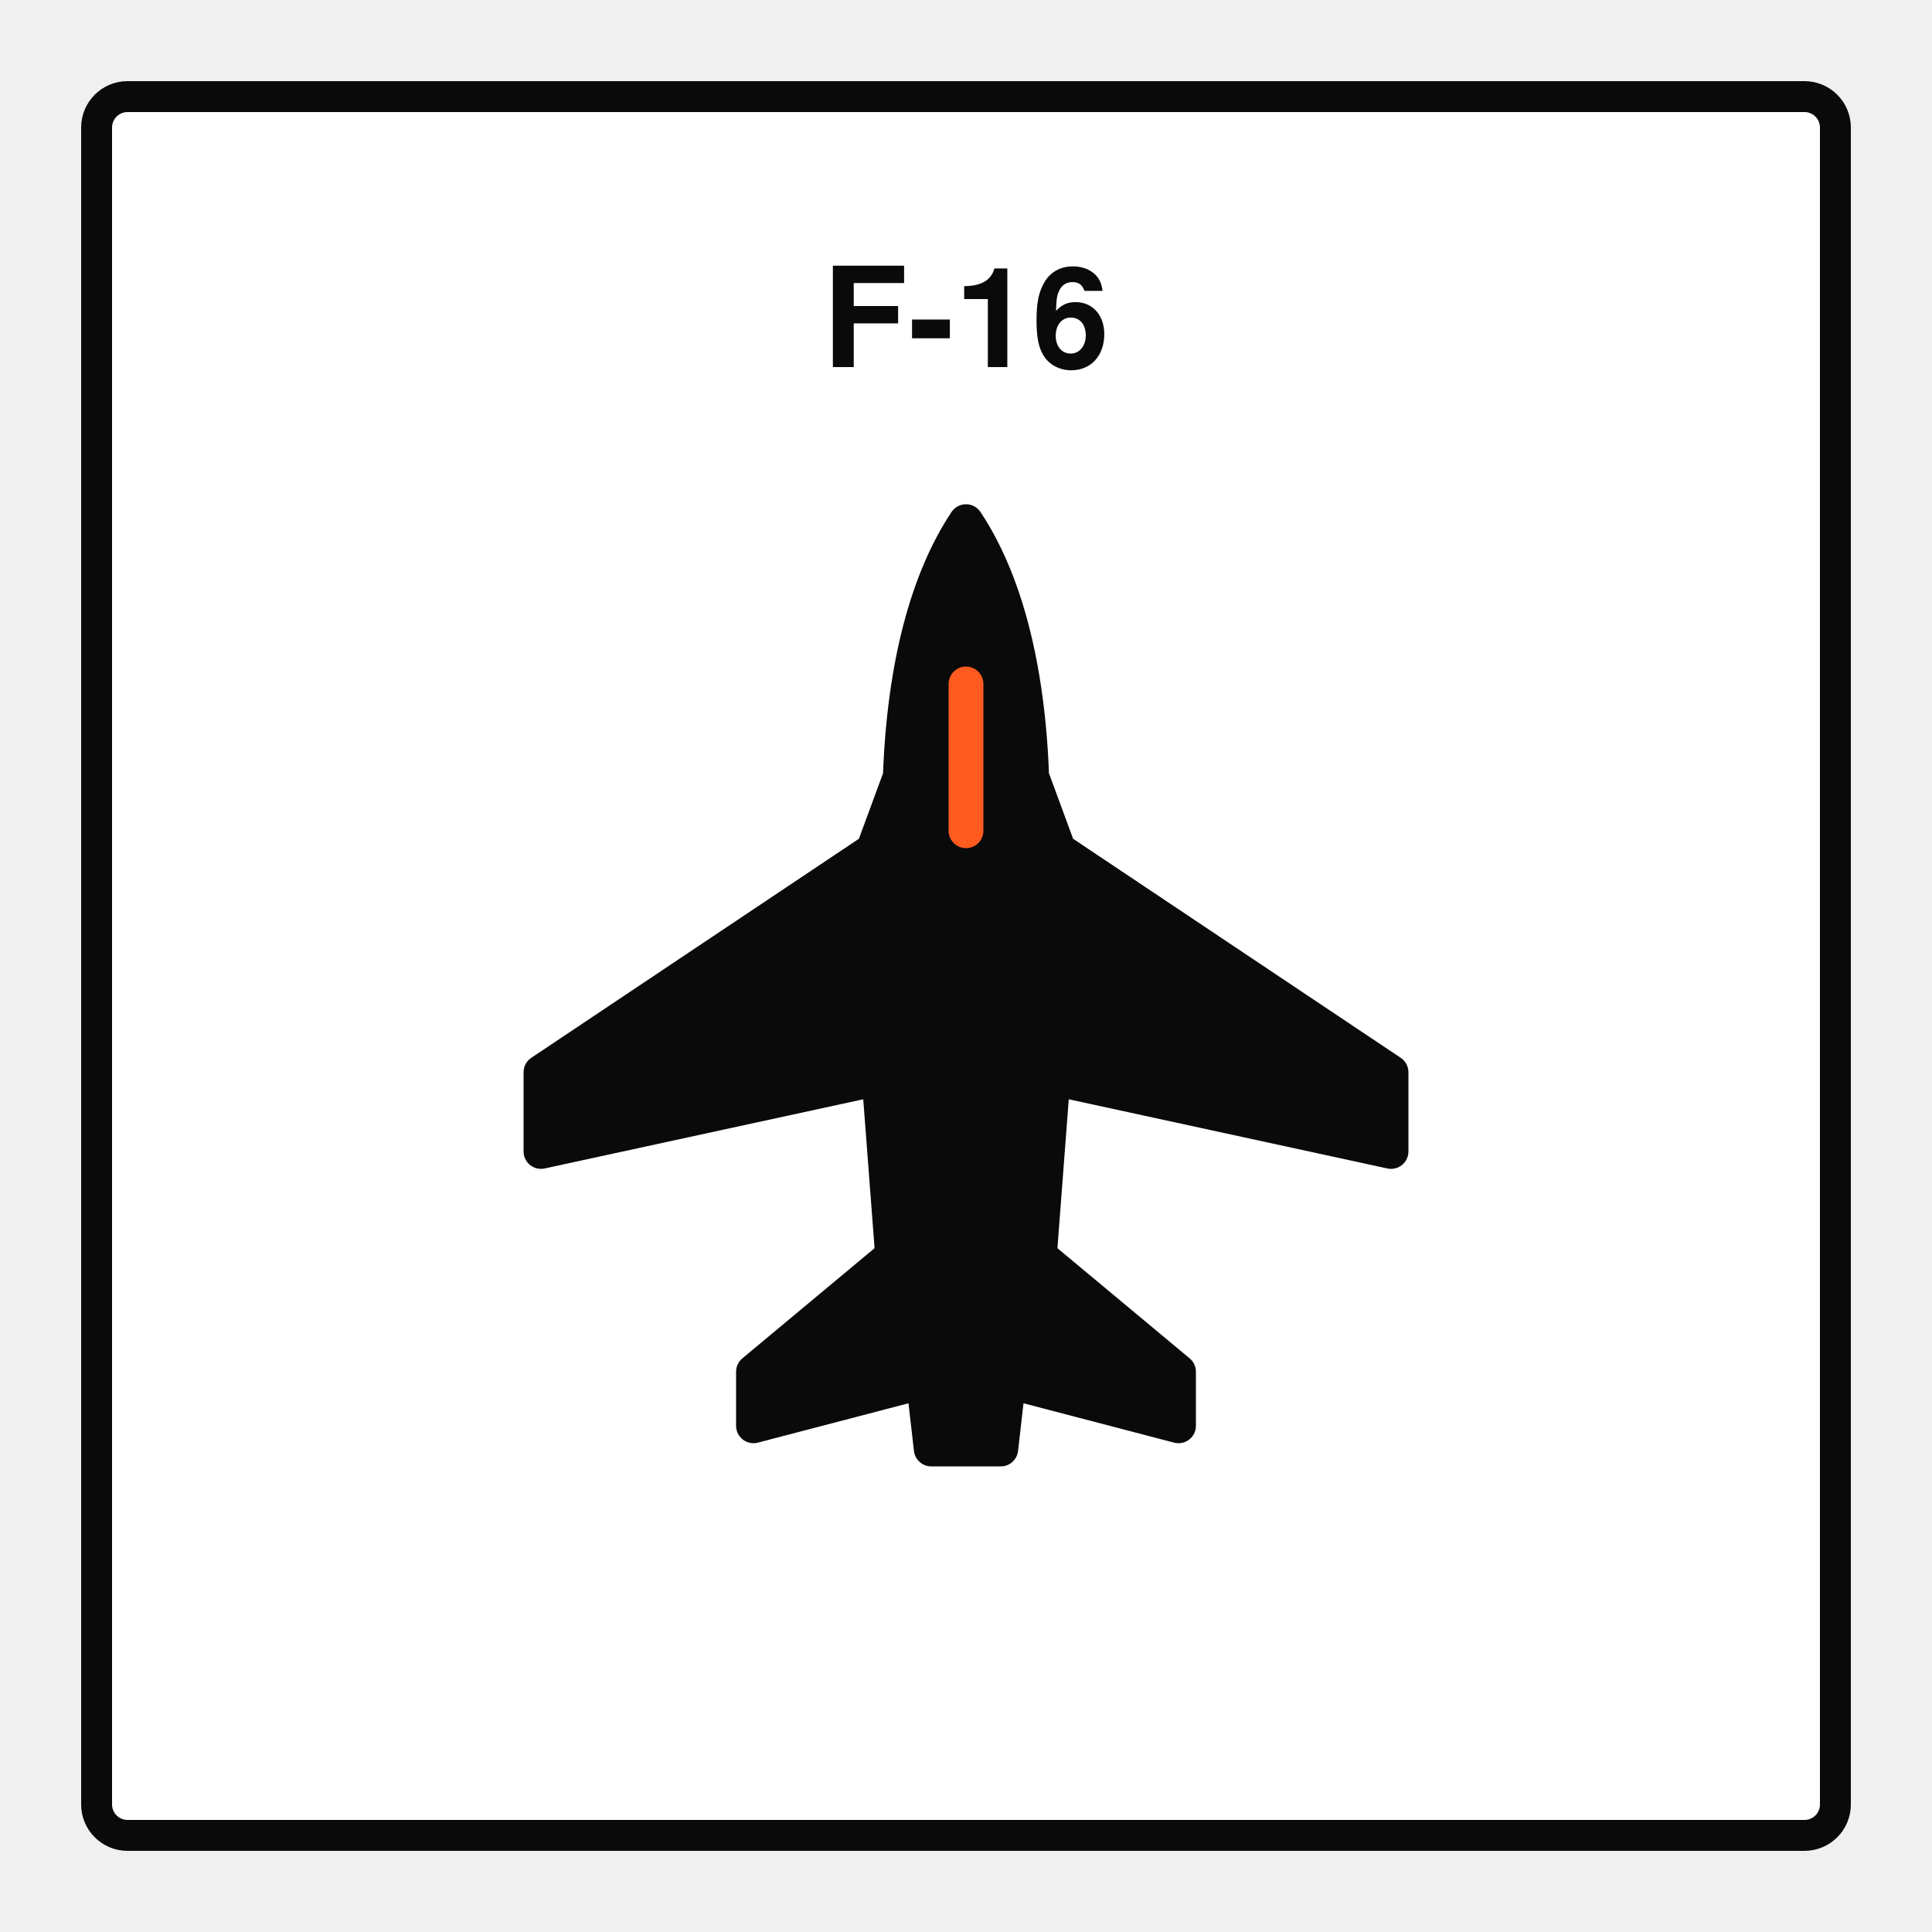
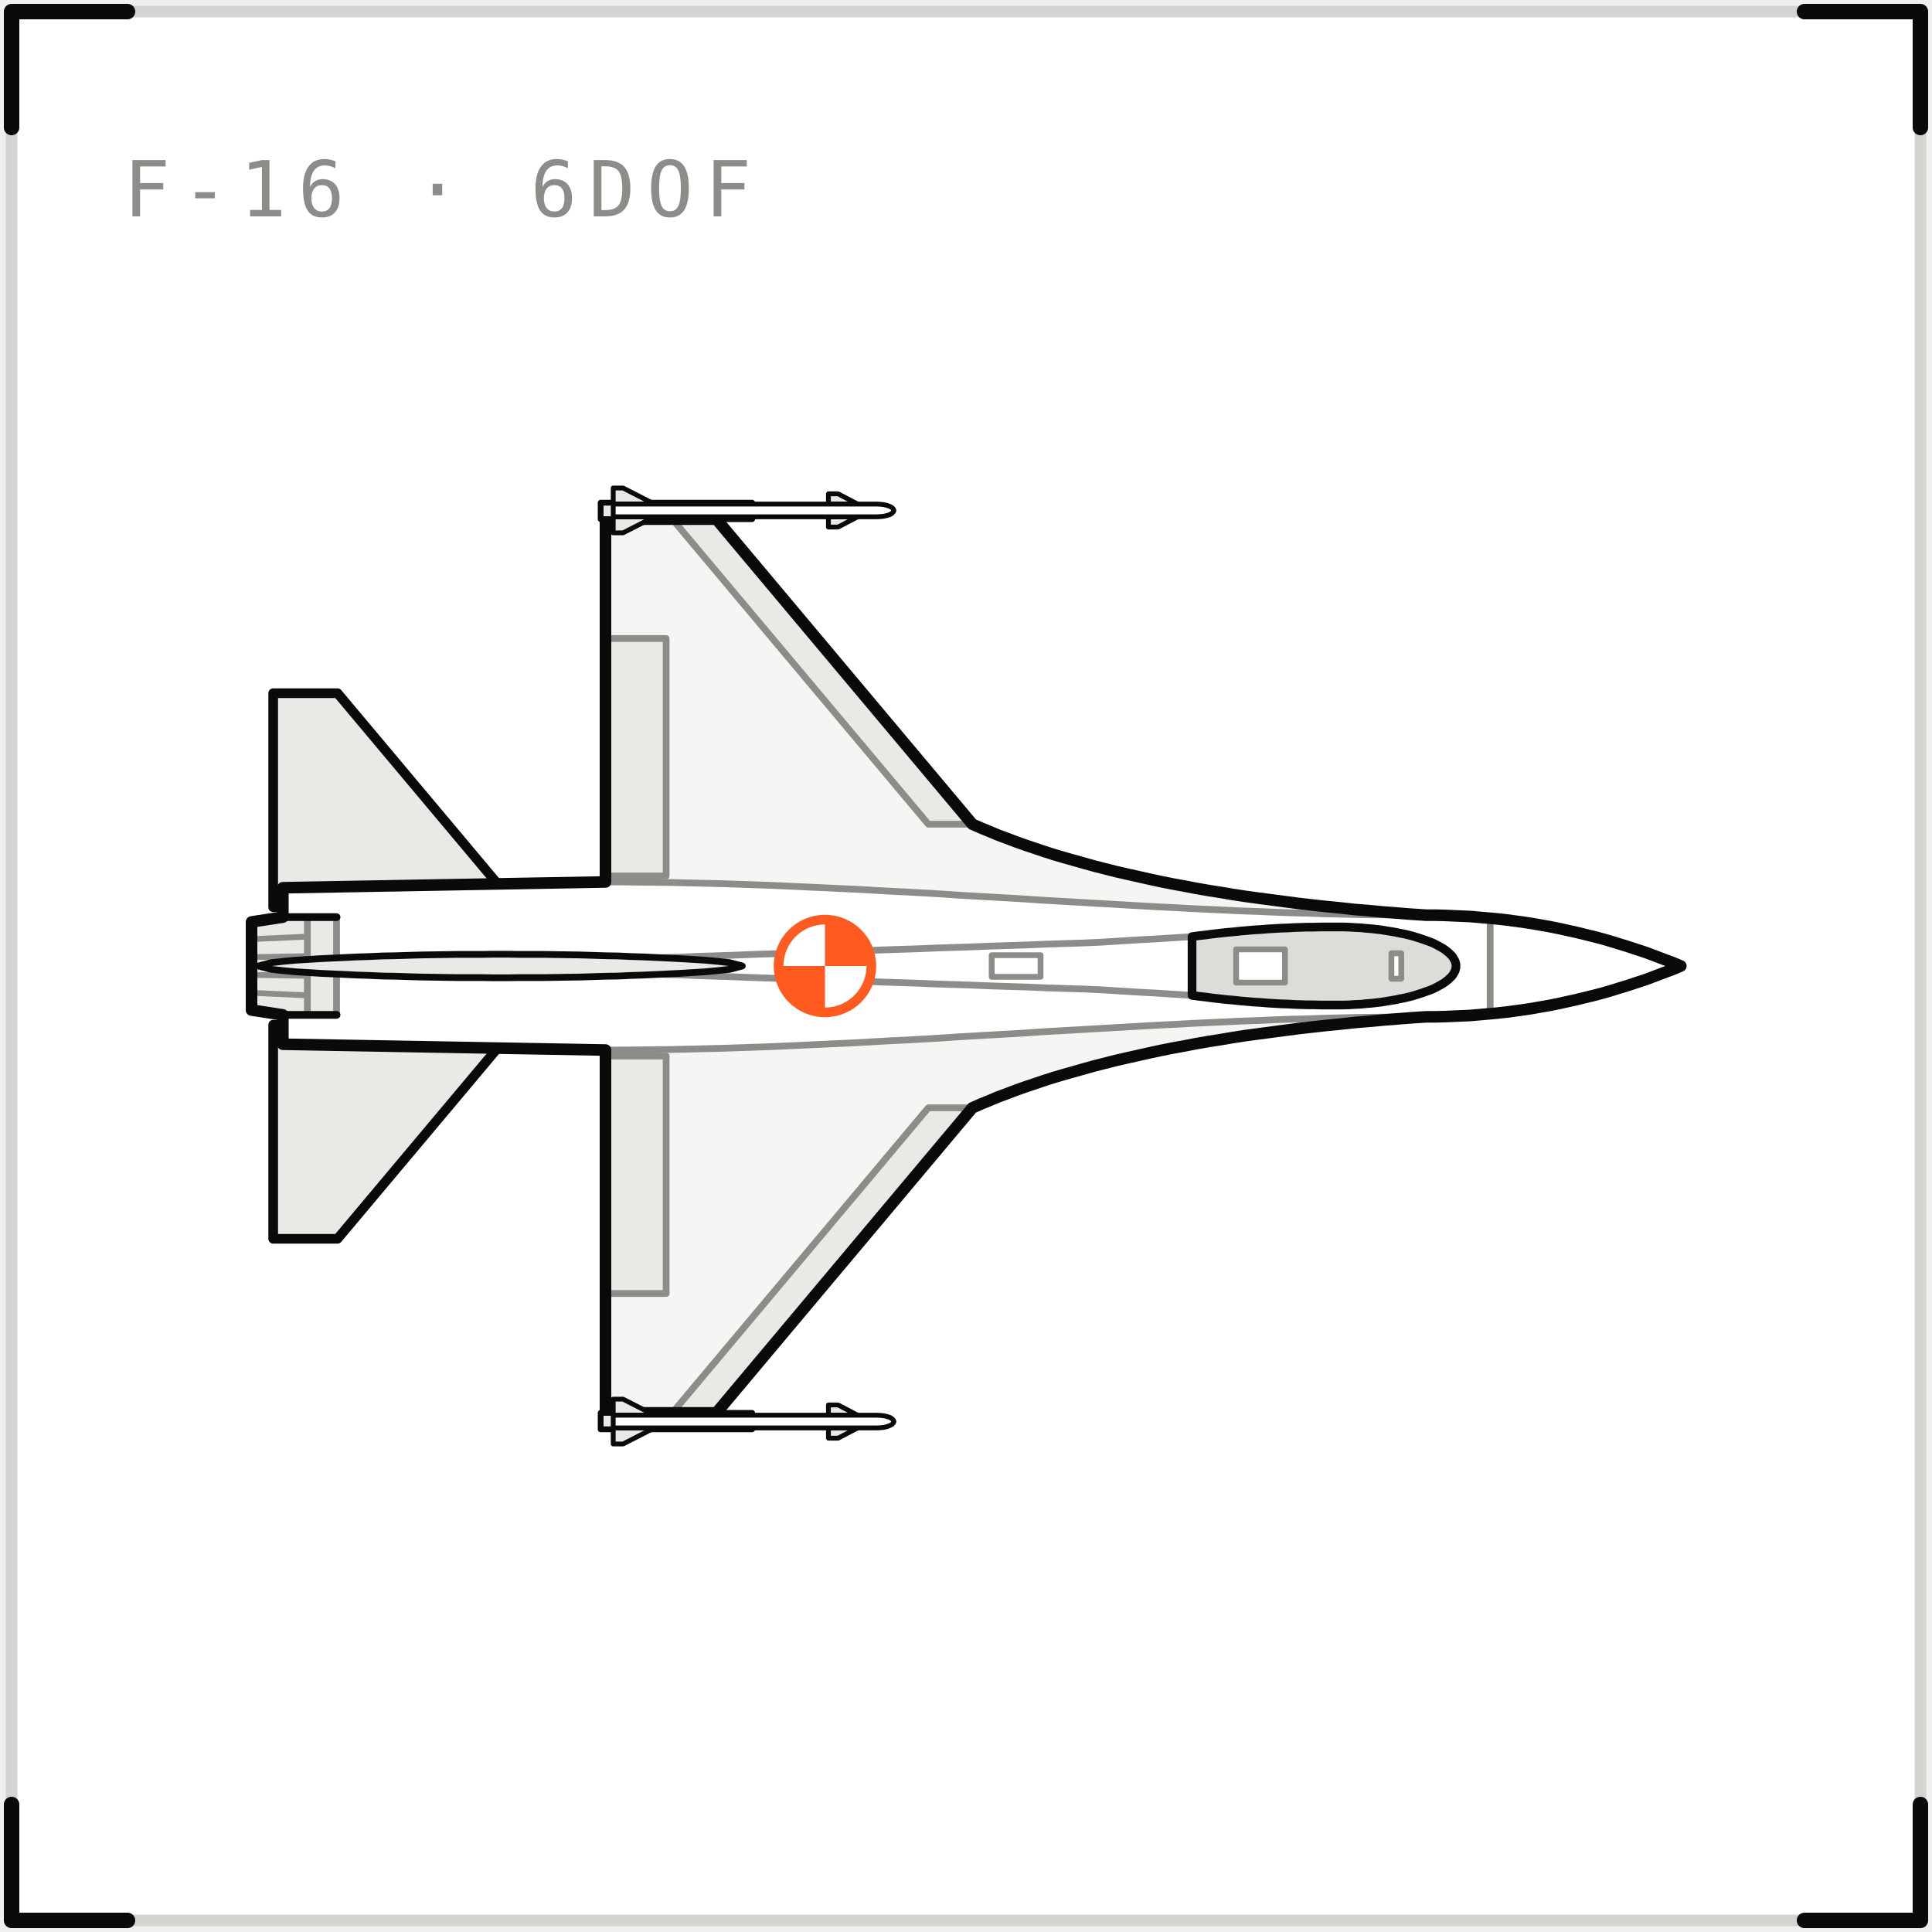
- <svg xmlns="http://www.w3.org/2000/svg" viewBox="0 0 1000 1000" width="1000" height="1000" role="img" aria-labelledby="title desc">
-   <rect x="50" y="50" width="900" height="900" rx="16" fill="#ffffff" stroke="#0a0a0a" stroke-width="16" />
-   <text x="500" y="190" text-anchor="middle" font-family="Helvetica, Arial, sans-serif" font-size="72" font-weight="600" fill="#0a0a0a">F-16</text>
-   <g fill="none" stroke="#0a0a0a" stroke-width="18" stroke-linecap="round" stroke-linejoin="round">
-     <path d="M 500 270 C 520 300 532 345 534 402 L 548 440 L 720 555 L 720 596 L 545 558 L 538 650 L 610 710 L 610 738 L 522 715 L 518 750 L 482 750 L 478 715 L 390 738 L 390 710 L 462 650 L 455 558 L 280 596 L 280 555 L 452 440 L 466 402 C 468 345 480 300 500 270 Z" fill="#0a0a0a" />
-     <path d="M 500 354 V 430" stroke="#ff5a1f" />
-   </g>
+ <svg xmlns="http://www.w3.org/2000/svg" viewBox="0 0 1000 1000" width="1000" height="1000" fill="none">
+   <rect x="6" y="6" width="988" height="988" fill="#ffffff" stroke="#d4d4d0" stroke-width="6" />
+   <path d="M6 66V6H66M934 6H994V66M994 934V994H934M66 994H6V934" fill="none" stroke="#0a0a0a" stroke-width="8" stroke-linecap="round" stroke-linejoin="round" />
+   <text x="64" y="112" fill="#8c8c88" font-family="ui-monospace, SFMono-Regular, Menlo, Consolas, monospace" font-size="40" letter-spacing="6" text-anchor="start">F-16 · 6DOF</text>
+   <path d="M267.7 530.4 L174.7 641.2 L141.4 641.2 L141.4 530.4 Z" fill="#e9e9e6" stroke="#0a0a0a" stroke-width="5" stroke-linecap="round" stroke-linejoin="round" />
+   <path d="M267.7 469.6 L174.7 358.8 L141.4 358.8 L141.4 469.6 Z" fill="#e9e9e6" stroke="#0a0a0a" stroke-width="5" stroke-linecap="round" stroke-linejoin="round" />
+   <path d="M870 500 L865.5 501.9 L860.9 503.6 L856.4 505.3 L851.9 507 L847.3 508.5 L842.8 510 L838.2 511.4 L833.7 512.8 L829.2 514.1 L824.6 515.3 L820.1 516.4 L815.6 517.5 L811 518.5 L806.5 519.5 L802 520.4 L797.4 521.2 L792.9 522 L788.3 522.7 L783.8 523.3 L779.3 523.9 L774.7 524.4 L770.2 524.8 L765.7 525.2 L761.1 525.6 L756.6 525.8 L752 526 L747.5 526.2 L743 526.3 L738.4 526.3 L730.7 526.8 L723.1 527.4 L715.5 528 L708 528.7 L700.6 529.3 L693.4 530.1 L686.2 530.8 L679 531.6 L672 532.4 L665.1 533.3 L658.3 534.2 L651.5 535.1 L644.8 536 L638.3 537 L631.8 538.1 L625.4 539.1 L619.1 540.2 L612.9 541.4 L606.8 542.5 L600.8 543.7 L594.8 545 L589 546.3 L583.2 547.6 L577.5 548.9 L572 550.3 L566.5 551.7 L561.1 553.2 L555.8 554.7 L550.5 556.2 L545.4 557.7 L540.4 559.3 L535.4 561 L530.6 562.6 L525.8 564.3 L521.1 566.1 L516.5 567.8 L512 569.7 L507.6 571.5 L503.3 573.4 L370.8 731.3 L313.4 731.3 L313.4 543.5 L146.4 540.5 L146.4 525.3 L130.2 522.8 L130.2 500 L130.2 500 L130.2 477.2 L146.4 474.7 L146.4 459.5 L313.4 456.5 L313.4 268.7 L370.8 268.7 L503.3 426.6 L507.6 428.5 L512 430.3 L516.5 432.2 L521.1 433.9 L525.8 435.7 L530.6 437.4 L535.4 439 L540.4 440.7 L545.4 442.3 L550.5 443.8 L555.8 445.3 L561.1 446.8 L566.5 448.3 L572 449.7 L577.5 451.1 L583.2 452.4 L589 453.7 L594.8 455 L600.8 456.3 L606.8 457.5 L612.9 458.6 L619.1 459.8 L625.4 460.9 L631.8 461.9 L638.3 463 L644.8 464 L651.5 464.9 L658.3 465.8 L665.1 466.7 L672 467.6 L679 468.4 L686.2 469.2 L693.4 469.9 L700.6 470.7 L708 471.3 L715.5 472 L723.1 472.6 L730.7 473.2 L738.4 473.7 L743 473.7 L747.5 473.8 L752 474 L756.6 474.2 L761.1 474.4 L765.7 474.8 L770.2 475.2 L774.7 475.6 L779.3 476.1 L783.8 476.7 L788.3 477.3 L792.9 478 L797.4 478.8 L802 479.6 L806.5 480.5 L811 481.5 L815.6 482.5 L820.1 483.6 L824.6 484.7 L829.2 485.9 L833.7 487.2 L838.2 488.6 L842.8 490 L847.3 491.5 L851.9 493 L856.4 494.7 L860.9 496.4 L865.5 498.1 L870 500 Z" fill="#f5f5f3" stroke="none" stroke-width="0" stroke-linecap="round" stroke-linejoin="round" />
+   <path d="M870 500 L860.8 503.7 L851.7 507 L842.5 510.1 L833.4 512.9 L824.2 515.4 L815 517.6 L805.9 519.6 L796.7 521.3 L787.6 522.8 L778.4 524 L769.2 524.9 L760.1 525.6 L750.9 526.1 L741.8 526.3 L732.6 526.3 L723.5 526.4 L714.3 526.5 L705.1 526.6 L696 526.8 L686.8 527 L677.7 527.3 L668.5 527.6 L659.3 527.9 L650.2 528.2 L641 528.6 L631.9 529 L622.7 529.4 L613.5 529.9 L604.4 530.4 L595.2 530.9 L586.1 531.4 L576.9 531.9 L567.7 532.4 L558.6 532.9 L549.4 533.5 L540.3 534 L531.1 534.6 L521.9 535.2 L512.8 535.7 L503.6 536.3 L494.5 536.8 L485.3 537.3 L476.2 537.9 L467 538.4 L457.8 538.9 L448.7 539.4 L439.5 539.9 L430.4 540.3 L421.2 540.8 L412 541.2 L402.9 541.5 L393.7 541.9 L384.6 542.2 L375.4 542.5 L366.2 542.8 L357.1 543 L347.9 543.2 L338.8 543.3 L329.6 543.4 L320.4 543.5 L311.3 543.5 L302.1 543.3 L293 543.1 L283.8 543 L274.6 542.8 L265.5 542.6 L256.3 542.5 L247.2 542.3 L238 542.1 L228.9 542 L219.7 541.8 L210.5 541.6 L201.4 541.5 L192.2 541.3 L183.1 541.1 L173.9 541 L164.7 540.8 L155.6 540.6 L146.4 540.5 L146.4 525.3 L146.4 474.7 L146.4 459.5 L155.6 459.4 L164.7 459.2 L173.9 459 L183.1 458.9 L192.2 458.7 L201.4 458.5 L210.5 458.4 L219.7 458.2 L228.9 458 L238 457.9 L247.2 457.7 L256.3 457.5 L265.5 457.4 L274.6 457.2 L283.8 457 L293 456.9 L302.1 456.7 L311.3 456.5 L320.4 456.5 L329.6 456.6 L338.8 456.7 L347.9 456.8 L357.1 457 L366.2 457.2 L375.4 457.5 L384.6 457.8 L393.7 458.1 L402.9 458.5 L412 458.8 L421.2 459.2 L430.4 459.7 L439.5 460.1 L448.7 460.6 L457.8 461.1 L467 461.6 L476.2 462.1 L485.3 462.7 L494.5 463.2 L503.6 463.7 L512.8 464.3 L521.9 464.8 L531.1 465.4 L540.3 466 L549.4 466.5 L558.6 467.1 L567.7 467.6 L576.9 468.1 L586.1 468.6 L595.2 469.1 L604.4 469.6 L613.5 470.1 L622.7 470.6 L631.9 471 L641 471.4 L650.2 471.8 L659.3 472.1 L668.5 472.4 L677.7 472.7 L686.8 473 L696 473.2 L705.1 473.4 L714.3 473.5 L723.5 473.6 L732.6 473.7 L741.8 473.7 L750.9 473.9 L760.1 474.4 L769.2 475.1 L778.4 476 L787.6 477.2 L796.7 478.7 L805.9 480.4 L815 482.4 L824.2 484.6 L833.4 487.1 L842.5 489.9 L851.7 493 L860.8 496.3 L870 500 Z" fill="#ffffff" stroke="none" stroke-width="0" stroke-linecap="round" stroke-linejoin="round" />
+   <path d="M503.3 573.4 L370.8 731.3 L348 731.3 L480.5 573.4 Z" fill="#e9e9e6" stroke="#8c8c88" stroke-width="3.5" stroke-linecap="round" stroke-linejoin="round" />
+   <path d="M344.8 546.6 L344.8 669.5 L313.4 669.5 L313.4 546.6 Z" fill="#e9e9e6" stroke="#8c8c88" stroke-width="3.5" stroke-linecap="round" stroke-linejoin="round" />
+   <path d="M503.3 426.6 L370.8 268.7 L348 268.7 L480.5 426.6 Z" fill="#e9e9e6" stroke="#8c8c88" stroke-width="3.5" stroke-linecap="round" stroke-linejoin="round" />
+   <path d="M344.8 453.4 L344.8 330.5 L313.4 330.5 L313.4 453.4 Z" fill="#e9e9e6" stroke="#8c8c88" stroke-width="3.5" stroke-linecap="round" stroke-linejoin="round" />
+   <path d="M174.2 525.3 L146.4 525.3 L130.2 522.8 L130.2 500 L130.2 500 L130.2 477.2 L146.4 474.7 L174.2 474.7 Z" fill="#e9e9e6" stroke="none" stroke-width="0" stroke-linecap="round" stroke-linejoin="round" />
+   <line x1="159.1" y1="475.1" x2="159.1" y2="524.9" stroke="#8c8c88" stroke-width="3.5" stroke-linecap="butt" />
+   <line x1="174.2" y1="474.7" x2="174.2" y2="525.3" stroke="#8c8c88" stroke-width="3.5" stroke-linecap="butt" />
+   <line x1="159.1" y1="484.8" x2="130.2" y2="486.1" stroke="#8c8c88" stroke-width="3" stroke-linecap="butt" />
+   <line x1="159.1" y1="494.9" x2="130.2" y2="495.4" stroke="#8c8c88" stroke-width="3" stroke-linecap="butt" />
+   <line x1="159.1" y1="505.1" x2="130.2" y2="504.6" stroke="#8c8c88" stroke-width="3" stroke-linecap="butt" />
+   <line x1="159.1" y1="515.2" x2="130.2" y2="513.9" stroke="#8c8c88" stroke-width="3" stroke-linecap="butt" />
+   <line x1="174.2" y1="525.3" x2="146.4" y2="525.3" stroke="#0a0a0a" stroke-width="4" stroke-linecap="round" />
+   <line x1="174.2" y1="474.7" x2="146.4" y2="474.7" stroke="#0a0a0a" stroke-width="4" stroke-linecap="round" />
+   <path d="M738.4 526.3 L729.8 526.3 L721.1 526.4 L712.4 526.5 L703.7 526.6 L695.1 526.8 L686.4 527 L677.7 527.3 L669 527.5 L660.4 527.8 L651.7 528.2 L643 528.5 L634.3 528.9 L625.7 529.3 L617 529.7 L608.3 530.2 L599.7 530.6 L591 531.1 L582.3 531.6 L573.6 532.1 L565 532.6 L556.3 533.1 L547.6 533.6 L538.9 534.1 L530.3 534.7 L521.6 535.2 L512.9 535.7 L504.2 536.2 L495.6 536.7 L486.9 537.3 L478.2 537.8 L469.5 538.3 L460.9 538.7 L452.2 539.2 L443.5 539.7 L434.8 540.1 L426.2 540.5 L417.5 540.9 L408.8 541.3 L400.1 541.7 L391.5 542 L382.8 542.3 L374.1 542.6 L365.4 542.8 L356.8 543 L348.1 543.2 L339.4 543.3 L330.7 543.4 L322.1 543.5 L313.4 543.5" fill="none" stroke="#8c8c88" stroke-width="3.5" stroke-linecap="round" stroke-linejoin="round" />
+   <path d="M738.4 473.7 L729.8 473.7 L721.1 473.6 L712.4 473.5 L703.7 473.4 L695.1 473.2 L686.4 473 L677.7 472.7 L669 472.5 L660.4 472.2 L651.7 471.8 L643 471.5 L634.3 471.1 L625.7 470.7 L617 470.3 L608.3 469.8 L599.7 469.4 L591 468.9 L582.3 468.4 L573.6 467.9 L565 467.4 L556.3 466.9 L547.6 466.4 L538.9 465.9 L530.3 465.3 L521.6 464.8 L512.9 464.3 L504.2 463.8 L495.6 463.3 L486.9 462.7 L478.2 462.2 L469.5 461.7 L460.9 461.3 L452.2 460.8 L443.5 460.3 L434.8 459.9 L426.2 459.5 L417.5 459.1 L408.8 458.7 L400.1 458.3 L391.5 458 L382.8 457.7 L374.1 457.4 L365.4 457.2 L356.8 457 L348.1 456.8 L339.4 456.7 L330.7 456.6 L322.1 456.5 L313.4 456.5" fill="none" stroke="#8c8c88" stroke-width="3.5" stroke-linecap="round" stroke-linejoin="round" />
+   <line x1="771.3" y1="475.3" x2="771.3" y2="524.7" stroke="#8c8c88" stroke-width="3.5" stroke-linecap="butt" />
+   <path d="M870 500 L865.5 501.9 L860.9 503.6 L856.4 505.3 L851.9 507 L847.3 508.5 L842.8 510 L838.2 511.4 L833.7 512.8 L829.2 514.1 L824.6 515.3 L820.1 516.4 L815.6 517.5 L811 518.5 L806.5 519.5 L802 520.4 L797.4 521.2 L792.9 522 L788.3 522.7 L783.8 523.3 L779.3 523.9 L774.7 524.4 L770.2 524.8 L765.7 525.2 L761.1 525.6 L756.6 525.8 L752 526 L747.5 526.2 L743 526.3 L738.4 526.3 L730.7 526.8 L723.1 527.4 L715.5 528 L708 528.7 L700.6 529.3 L693.4 530.1 L686.2 530.8 L679 531.6 L672 532.4 L665.1 533.3 L658.3 534.2 L651.5 535.1 L644.8 536 L638.3 537 L631.8 538.1 L625.4 539.1 L619.1 540.2 L612.9 541.4 L606.8 542.5 L600.8 543.7 L594.8 545 L589 546.3 L583.2 547.6 L577.5 548.9 L572 550.3 L566.5 551.7 L561.1 553.2 L555.8 554.7 L550.5 556.2 L545.4 557.7 L540.4 559.3 L535.4 561 L530.6 562.6 L525.8 564.3 L521.1 566.1 L516.5 567.8 L512 569.7 L507.6 571.5 L503.3 573.4 L370.8 731.3 L313.4 731.3 L313.4 543.5 L146.4 540.5 L146.4 525.3 L130.2 522.8 L130.2 500 L130.2 500 L130.2 477.2 L146.4 474.7 L146.4 459.5 L313.4 456.5 L313.4 268.7 L370.8 268.7 L503.3 426.6 L507.6 428.5 L512 430.3 L516.5 432.2 L521.1 433.9 L525.8 435.7 L530.6 437.4 L535.4 439 L540.4 440.7 L545.4 442.3 L550.5 443.8 L555.8 445.3 L561.1 446.8 L566.5 448.3 L572 449.7 L577.5 451.1 L583.2 452.4 L589 453.7 L594.8 455 L600.8 456.3 L606.8 457.5 L612.9 458.6 L619.1 459.8 L625.4 460.9 L631.8 461.9 L638.3 463 L644.8 464 L651.5 464.9 L658.3 465.8 L665.1 466.7 L672 467.6 L679 468.4 L686.2 469.2 L693.4 469.9 L700.6 470.7 L708 471.3 L715.5 472 L723.1 472.6 L730.7 473.2 L738.4 473.7 L743 473.7 L747.5 473.8 L752 474 L756.6 474.2 L761.1 474.4 L765.7 474.8 L770.2 475.2 L774.7 475.6 L779.3 476.1 L783.8 476.7 L788.3 477.3 L792.9 478 L797.4 478.8 L802 479.6 L806.5 480.5 L811 481.5 L815.6 482.5 L820.1 483.6 L824.6 484.7 L829.2 485.9 L833.7 487.2 L838.2 488.6 L842.8 490 L847.3 491.5 L851.9 493 L856.4 494.7 L860.9 496.4 L865.5 498.1 L870 500 Z" fill="none" stroke="#0a0a0a" stroke-width="6" stroke-linecap="round" stroke-linejoin="round" />
+   <path d="M389.3 731.3 L310.9 731.3 L310.9 739.8 L389.3 739.8 Z" fill="#e9e9e6" stroke="#0a0a0a" stroke-width="3" stroke-linecap="round" stroke-linejoin="round" />
+   <path d="M443.9 739.1 L433.8 744.4 L428.8 744.4 L428.8 739.1 Z" fill="#e9e9e6" stroke="#0a0a0a" stroke-width="2.5" stroke-linecap="round" stroke-linejoin="round" />
+   <path d="M443.9 732.5 L433.8 727.2 L428.8 727.2 L428.8 732.5 Z" fill="#e9e9e6" stroke="#0a0a0a" stroke-width="2.5" stroke-linecap="round" stroke-linejoin="round" />
+   <path d="M338.7 739.1 L322.5 747.4 L317.4 747.4 L317.4 739.1 Z" fill="#e9e9e6" stroke="#0a0a0a" stroke-width="2.5" stroke-linecap="round" stroke-linejoin="round" />
+   <path d="M338.7 732.5 L322.5 724.2 L317.4 724.2 L317.4 732.5 Z" fill="#e9e9e6" stroke="#0a0a0a" stroke-width="2.5" stroke-linecap="round" stroke-linejoin="round" />
+   <path d="M462.7 735.8 L462.4 736.5 L461.8 737.2 L460.7 737.8 L459.2 738.4 L457.5 738.8 L455.6 739 L453.6 739.1 L317.4 739.1 L317.4 732.5 L453.6 732.5 L455.6 732.6 L457.5 732.8 L459.2 733.2 L460.7 733.7 L461.8 734.4 L462.4 735.1 L462.7 735.8 Z" fill="#ffffff" stroke="#0a0a0a" stroke-width="2.5" stroke-linecap="round" stroke-linejoin="round" />
+   <path d="M389.3 268.7 L310.9 268.7 L310.9 260.2 L389.3 260.2 Z" fill="#e9e9e6" stroke="#0a0a0a" stroke-width="3" stroke-linecap="round" stroke-linejoin="round" />
+   <path d="M443.9 260.9 L433.8 255.6 L428.8 255.6 L428.8 260.9 Z" fill="#e9e9e6" stroke="#0a0a0a" stroke-width="2.5" stroke-linecap="round" stroke-linejoin="round" />
+   <path d="M443.9 267.5 L433.8 272.8 L428.8 272.8 L428.8 267.5 Z" fill="#e9e9e6" stroke="#0a0a0a" stroke-width="2.5" stroke-linecap="round" stroke-linejoin="round" />
+   <path d="M338.7 260.9 L322.5 252.6 L317.4 252.6 L317.4 260.9 Z" fill="#e9e9e6" stroke="#0a0a0a" stroke-width="2.5" stroke-linecap="round" stroke-linejoin="round" />
+   <path d="M338.7 267.5 L322.5 275.8 L317.4 275.8 L317.4 267.5 Z" fill="#e9e9e6" stroke="#0a0a0a" stroke-width="2.5" stroke-linecap="round" stroke-linejoin="round" />
+   <path d="M462.7 264.2 L462.4 263.5 L461.8 262.8 L460.7 262.2 L459.2 261.6 L457.5 261.2 L455.6 261 L453.6 260.9 L317.4 260.9 L317.4 267.5 L453.6 267.5 L455.6 267.4 L457.5 267.2 L459.2 266.8 L460.7 266.3 L461.8 265.6 L462.4 264.9 L462.7 264.2 Z" fill="#ffffff" stroke="#0a0a0a" stroke-width="2.5" stroke-linecap="round" stroke-linejoin="round" />
+   <path d="M617 515.2 L607.5 514.6 L598.1 514 L588.6 513.5 L579.1 512.9 L569.6 512.3 L560.2 511.9 L550.7 511.6 L541.2 511.3 L531.8 510.9 L522.3 510.6 L512.8 510.3 L503.3 509.9 L493.9 509.6 L484.4 509.3 L474.9 508.9 L465.5 508.6 L456 508.3 L446.5 507.9 L437 507.6 L427.6 507.3 L418.1 507 L408.6 506.6 L399.2 506.3 L389.7 506 L380.2 505.6 L370.7 505.3 L361.3 505 L351.8 504.6 L342.3 504.3" fill="none" stroke="#8c8c88" stroke-width="3.5" stroke-linecap="round" stroke-linejoin="round" />
+   <path d="M617 484.8 L607.5 485.4 L598.1 486 L588.6 486.5 L579.1 487.1 L569.6 487.7 L560.2 488.1 L550.7 488.4 L541.2 488.7 L531.8 489.1 L522.3 489.4 L512.8 489.7 L503.3 490.1 L493.9 490.4 L484.4 490.7 L474.9 491.1 L465.5 491.4 L456 491.7 L446.5 492.1 L437 492.4 L427.6 492.7 L418.1 493 L408.6 493.4 L399.2 493.7 L389.7 494 L380.2 494.4 L370.7 494.7 L361.3 495 L351.8 495.4 L342.3 495.7" fill="none" stroke="#8c8c88" stroke-width="3.5" stroke-linecap="round" stroke-linejoin="round" />
+   <path d="M538.6 505.6 L513.3 505.6 L513.3 494.4 L538.6 494.4 Z" fill="#ffffff" stroke="#8c8c88" stroke-width="3" stroke-linecap="round" stroke-linejoin="round" />
+   <path d="M384.2 500 L377.8 501.7 L371.4 502.4 L365 503 L358.6 503.4 L352.1 503.8 L345.7 504.1 L339.3 504.4 L332.9 504.7 L326.4 504.9 L320 505.2 L313.6 505.3 L307.2 505.5 L300.8 505.7 L294.3 505.8 L287.9 505.9 L281.5 506 L275.1 506 L268.6 506 L262.2 506.1 L255.8 506.1 L249.4 506 L242.9 506 L236.5 506 L230.1 505.9 L223.7 505.8 L217.3 505.7 L210.8 505.5 L204.4 505.3 L198 505.2 L191.6 504.9 L185.1 504.7 L178.7 504.4 L172.3 504.1 L165.9 503.8 L159.5 503.4 L153 503 L146.6 502.4 L140.2 501.7 L133.8 500 L133.8 500 L140.2 498.3 L146.6 497.6 L153 497 L159.5 496.6 L165.9 496.2 L172.3 495.9 L178.7 495.6 L185.1 495.3 L191.6 495.1 L198 494.8 L204.4 494.7 L210.8 494.5 L217.3 494.3 L223.7 494.2 L230.1 494.1 L236.5 494 L242.9 494 L249.4 494 L255.8 493.9 L262.2 493.9 L268.6 494 L275.1 494 L281.5 494 L287.9 494.1 L294.3 494.2 L300.8 494.3 L307.2 494.5 L313.6 494.7 L320 494.8 L326.4 495.1 L332.9 495.3 L339.3 495.6 L345.7 495.9 L352.1 496.2 L358.6 496.6 L365 497 L371.4 497.6 L377.8 498.3 L384.2 500 Z" fill="#e9e9e6" stroke="#0a0a0a" stroke-width="3.5" stroke-linecap="round" stroke-linejoin="round" />
+   <path d="M753.6 500 L753.6 500.8 L753.4 501.6 L753.2 502.4 L752.8 503.2 L752.4 503.9 L751.9 504.7 L751.3 505.5 L750.5 506.2 L749.7 507 L748.8 507.7 L747.8 508.5 L746.7 509.2 L745.5 509.9 L744.2 510.6 L742.9 511.3 L741.4 512 L739.9 512.6 L738.2 513.2 L736.5 513.8 L734.7 514.4 L732.8 515 L730.8 515.6 L728.8 516.1 L726.7 516.6 L724.5 517 L722.2 517.5 L719.8 517.9 L717.4 518.3 L714.9 518.7 L712.3 519 L709.7 519.3 L707 519.5 L704.2 519.8 L701.4 519.9 L698.5 520.1 L695.5 520.2 L692.5 520.2 L689.5 520.2 L686.4 520.2 L683.2 520.2 L680 520.1 L676.7 520.1 L673.5 520 L670.1 519.9 L666.8 519.7 L663.3 519.6 L659.9 519.4 L656.4 519.2 L652.9 518.9 L649.4 518.7 L645.9 518.4 L642.3 518.1 L638.7 517.7 L635.1 517.4 L631.5 517 L627.9 516.6 L624.3 516.1 L620.6 515.7 L617 515.2 L617 484.8 L620.6 484.3 L624.3 483.9 L627.9 483.4 L631.5 483 L635.1 482.6 L638.7 482.3 L642.3 481.9 L645.9 481.6 L649.4 481.3 L652.9 481.1 L656.4 480.8 L659.9 480.6 L663.3 480.4 L666.8 480.3 L670.1 480.1 L673.5 480 L676.7 479.9 L680 479.9 L683.2 479.8 L686.4 479.8 L689.5 479.8 L692.5 479.8 L695.5 479.8 L698.5 479.9 L701.4 480.1 L704.2 480.2 L707 480.5 L709.7 480.7 L712.3 481 L714.9 481.3 L717.4 481.7 L719.8 482.1 L722.2 482.5 L724.5 483 L726.7 483.4 L728.8 483.9 L730.8 484.4 L732.8 485 L734.7 485.6 L736.5 486.2 L738.2 486.8 L739.9 487.4 L741.4 488 L742.9 488.7 L744.2 489.4 L745.5 490.1 L746.7 490.8 L747.8 491.5 L748.8 492.3 L749.7 493 L750.5 493.8 L751.3 494.5 L751.9 495.3 L752.4 496.1 L752.8 496.8 L753.2 497.6 L753.4 498.4 L753.6 499.2 L753.6 500 Z" fill="#dcdcd8" stroke="#0a0a0a" stroke-width="4.5" stroke-linecap="round" stroke-linejoin="round" />
+   <path d="M665.1 508.6 L639.8 508.6 L639.8 491.4 L665.1 491.4 Z" fill="#ffffff" stroke="#8c8c88" stroke-width="3" stroke-linecap="round" stroke-linejoin="round" />
+   <path d="M725.3 506.6 L720.2 506.6 L720.2 493.4 L725.3 493.4 Z" fill="#ffffff" stroke="#8c8c88" stroke-width="3" stroke-linecap="round" stroke-linejoin="round" />
+   <circle cx="427" cy="500" r="24" fill="#ffffff" stroke="#ff5a1f" stroke-width="5" />
+   <path d="M427 500 L451 500 A24 24 0 0 0 427 476 Z" fill="#ff5a1f" />
+   <path d="M427 500 L403 500 A24 24 0 0 0 427 524 Z" fill="#ff5a1f" />
</svg>
